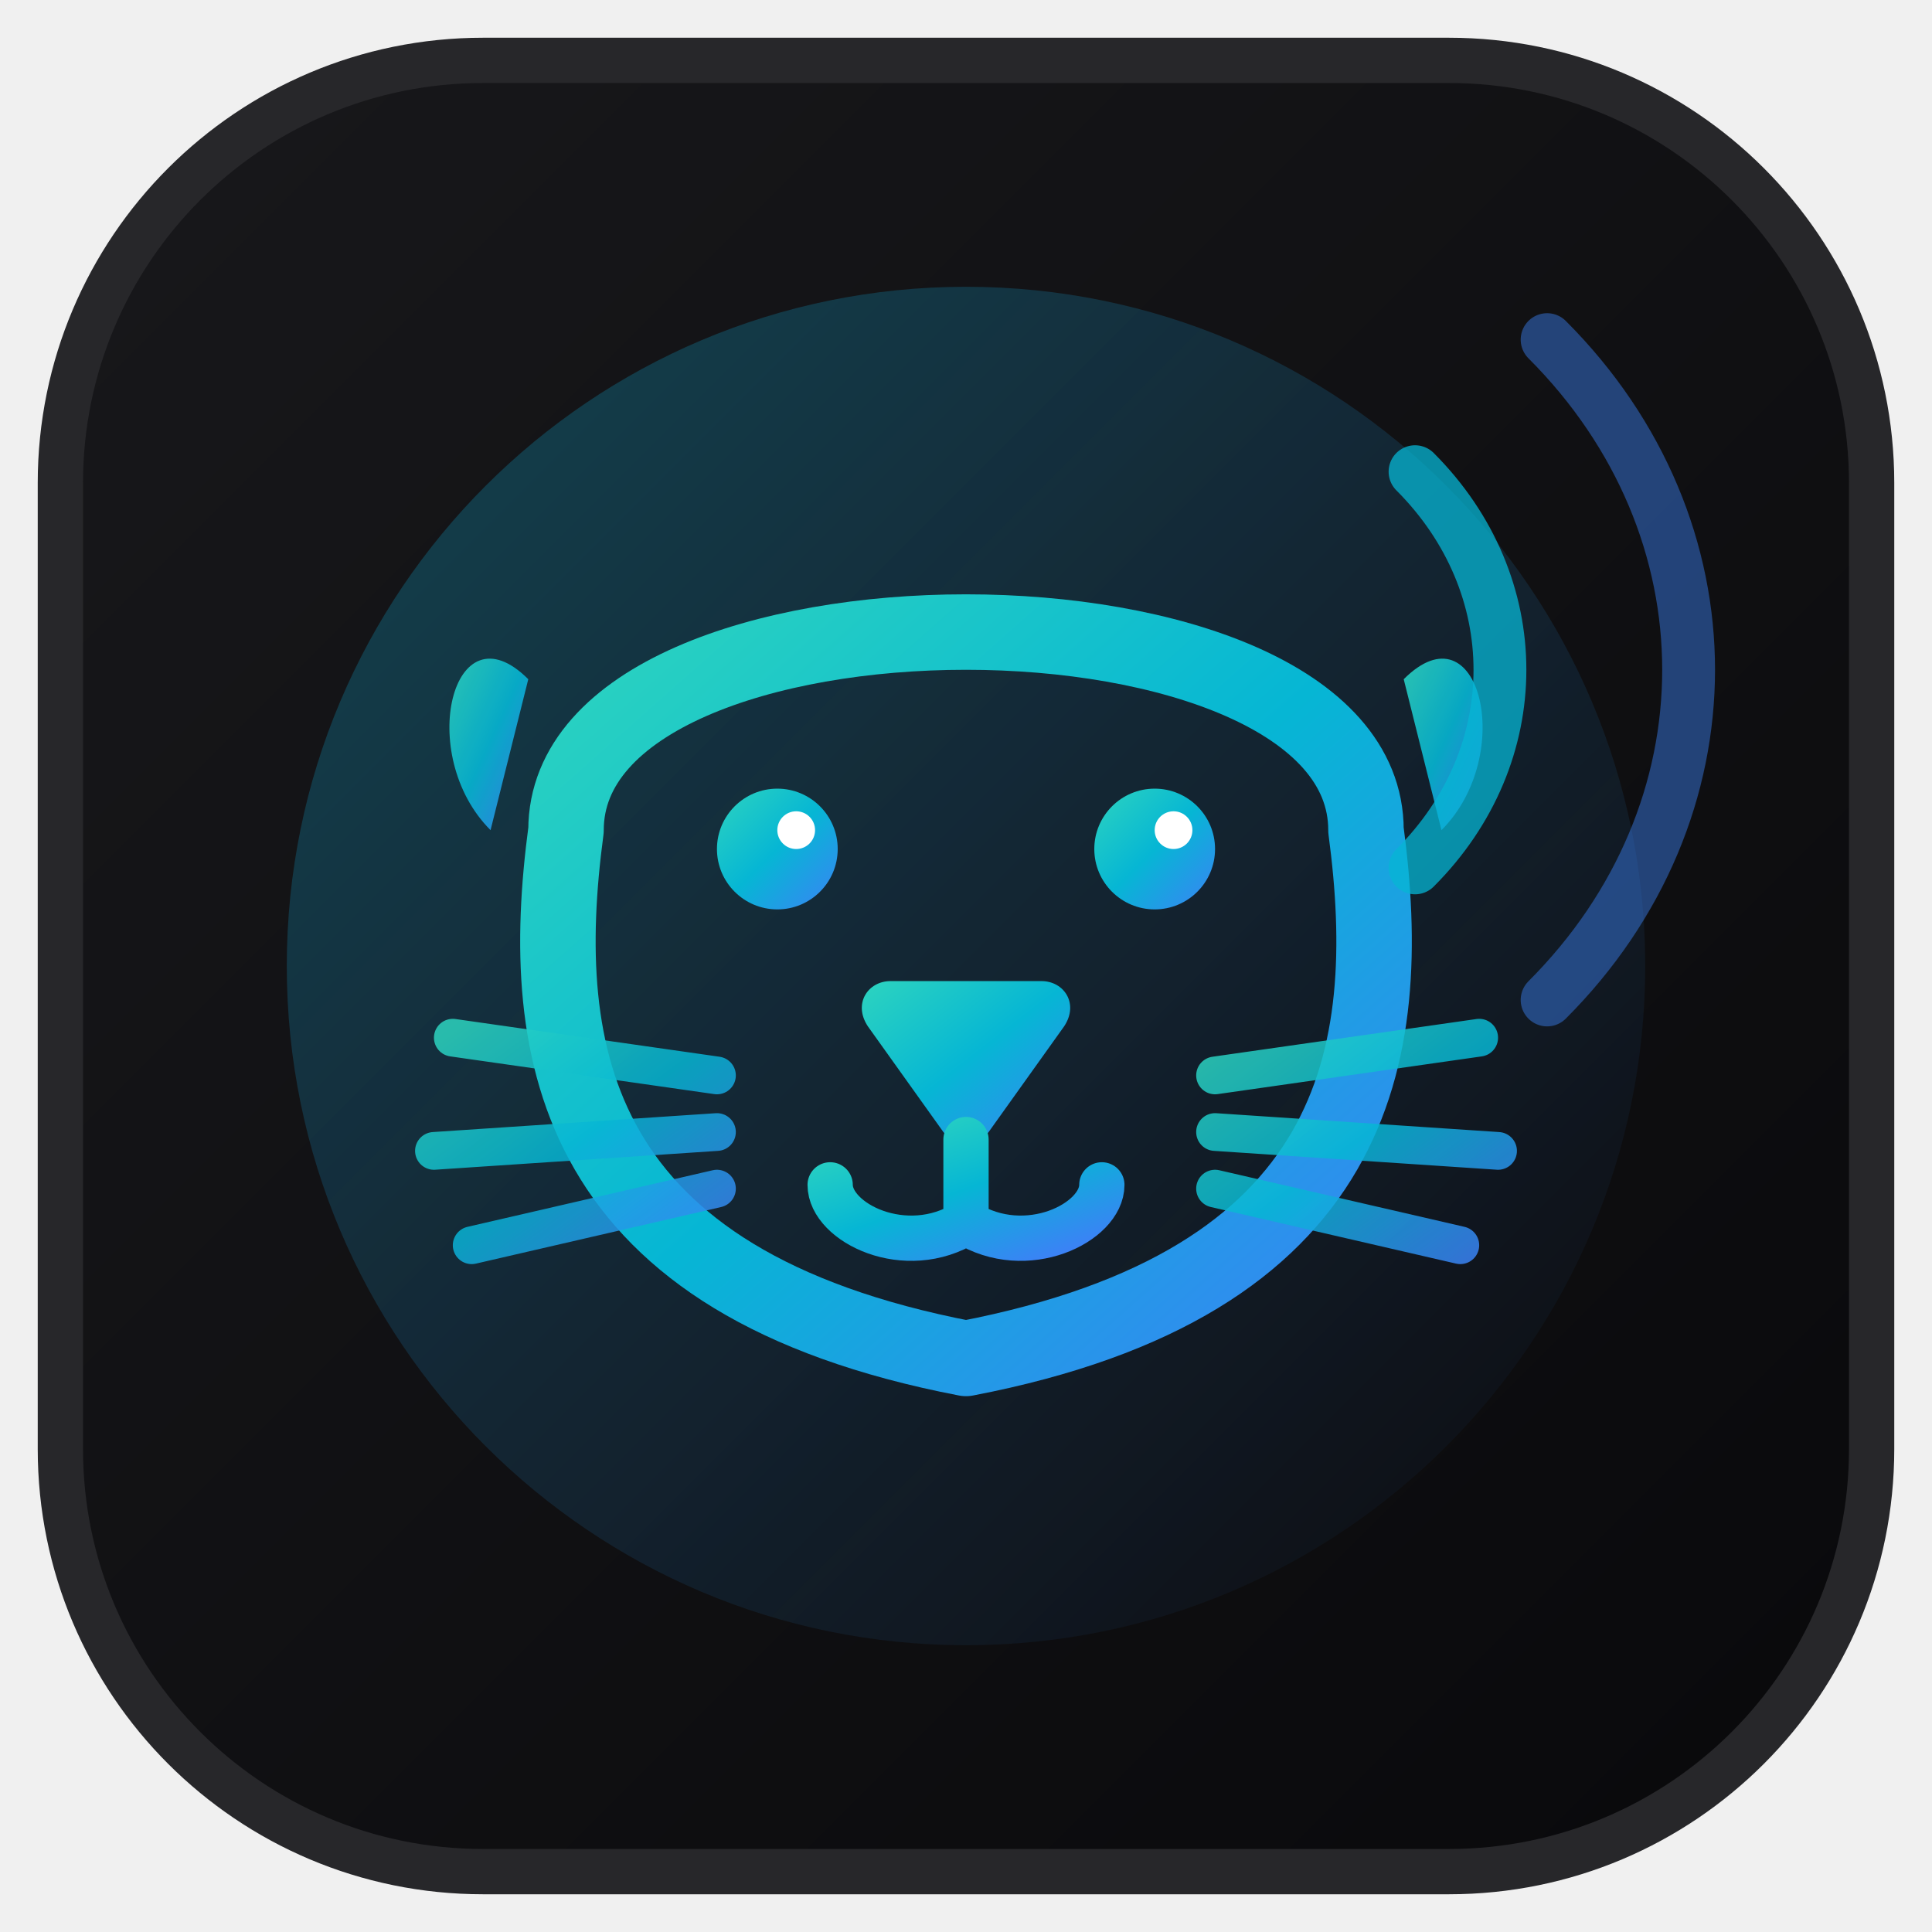
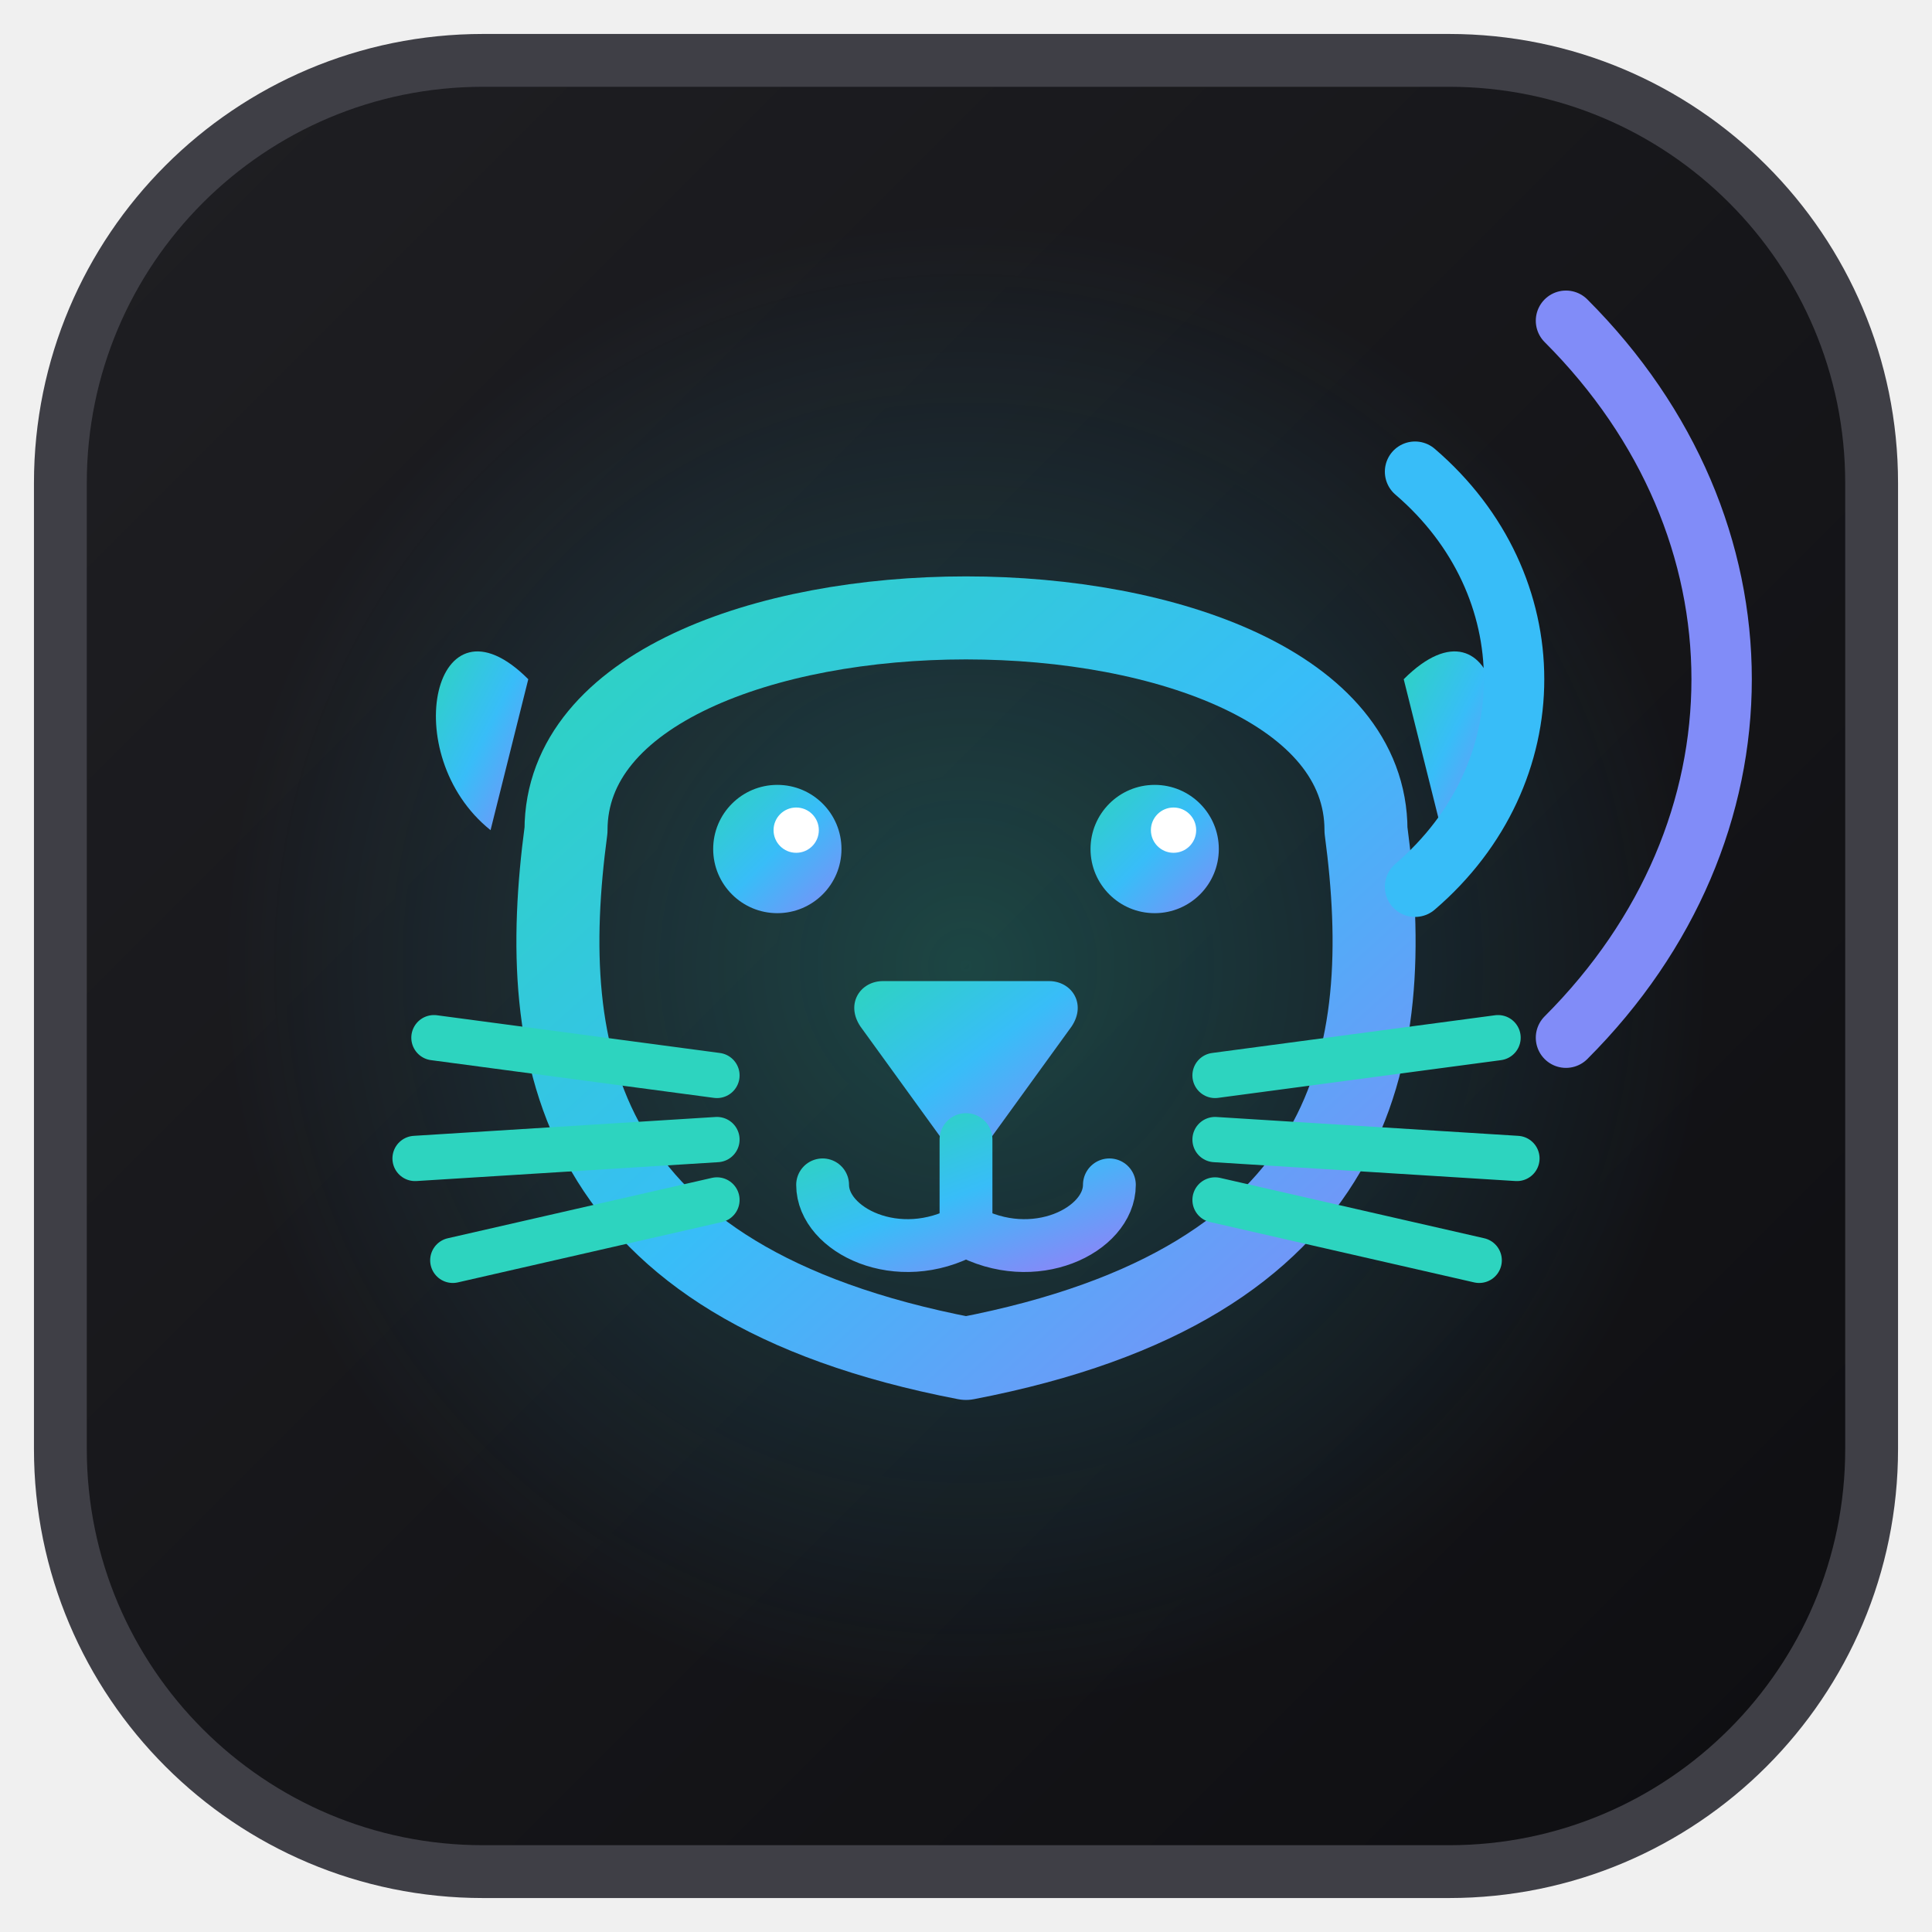
<svg xmlns="http://www.w3.org/2000/svg" viewBox="0 0 512 512" fill="none">
  <defs>
-     <linearGradient id="bgGrad" x1="0%" y1="0%" x2="100%" y2="100%">
-       <stop offset="0%" stop-color="#18181b" />
-       <stop offset="100%" stop-color="#09090b" />
+     <linearGradient id="otterLogoBgGrad" x1="0%" y1="0%" x2="100%" y2="100%">
+       <stop offset="0%" stop-color="#1f1f23" />
+       <stop offset="100%" stop-color="#0e0e11" />
    </linearGradient>
-     <linearGradient id="otterGrad" x1="0%" y1="0%" x2="100%" y2="100%">
+     <linearGradient id="otterLogoGrad" x1="0%" y1="0%" x2="100%" y2="100%">
      <stop offset="0%" stop-color="#2dd4bf" />
-       <stop offset="50%" stop-color="#06b6d4" />
-       <stop offset="100%" stop-color="#3b82f6" />
+       <stop offset="50%" stop-color="#38bdf8" />
+       <stop offset="100%" stop-color="#818cf8" />
    </linearGradient>
-     <linearGradient id="glowGrad" x1="0%" y1="0%" x2="100%" y2="100%">
-       <stop offset="0%" stop-color="#06b6d4" stop-opacity="0.3" />
-       <stop offset="100%" stop-color="#3b82f6" stop-opacity="0" />
-     </linearGradient>
+     <radialGradient id="otterGlow" cx="50%" cy="50%" r="50%">
+       <stop offset="0%" stop-color="#2dd4bf" stop-opacity="0.25" />
+       <stop offset="100%" stop-color="#38bdf8" stop-opacity="0" />
+     </radialGradient>
  </defs>
-   <rect x="16" y="16" width="480" height="480" rx="112" fill="url(#bgGrad)" stroke="#27272a" stroke-width="12" />
-   <circle cx="256" cy="256" r="180" fill="url(#glowGrad)" />
-   <path d="M140 180 C120 160 110 200 130 220 Z" fill="url(#otterGrad)" opacity="0.9" />
-   <path d="M372 180 C392 160 402 200 382 220 Z" fill="url(#otterGrad)" opacity="0.9" />
-   <path d="M150 220 C150 150, 362 150, 362 220 C370 280, 360 340, 256 360 C152 340, 142 280, 150 220 Z" stroke="url(#otterGrad)" stroke-width="20" stroke-linecap="round" stroke-linejoin="round" fill="none" />
-   <circle cx="206" cy="225" r="16" fill="url(#otterGrad)" />
-   <circle cx="306" cy="225" r="16" fill="url(#otterGrad)" />
-   <circle cx="211" cy="220" r="5" fill="#ffffff" />
-   <circle cx="311" cy="220" r="5" fill="#ffffff" />
-   <path d="M236 260 L276 260 C282 260 286 266 282 272 L262 300 C259 304 253 304 250 300 L230 272 C226 266 230 260 236 260 Z" fill="url(#otterGrad)" />
-   <path d="M256 302 L256 324 M256 324 C240 334 220 324 220 314 M256 324 C272 334 292 324 292 314" stroke="url(#otterGrad)" stroke-width="12" stroke-linecap="round" stroke-linejoin="round" fill="none" />
-   <path d="M190 285 L120 275 M190 300 L115 305 M190 315 L125 330" stroke="url(#otterGrad)" stroke-width="10" stroke-linecap="round" opacity="0.85" />
-   <path d="M322 285 L392 275 M322 300 L397 305 M322 315 L387 330" stroke="url(#otterGrad)" stroke-width="10" stroke-linecap="round" opacity="0.85" />
-   <path d="M375 125 C405 155 405 200 375 230" stroke="#06b6d4" stroke-width="14" stroke-linecap="round" opacity="0.75" />
-   <path d="M410 90 C460 140 460 215 410 265" stroke="#3b82f6" stroke-width="14" stroke-linecap="round" opacity="0.45" />
+   <rect x="16" y="16" width="480" height="480" rx="112" fill="url(#otterLogoBgGrad)" stroke="#3f3f46" stroke-width="14" />
+   <circle cx="256" cy="256" r="200" fill="url(#otterGlow)" />
+   <path d="M140 180 C115 155 105 200 130 220 Z" fill="url(#otterLogoGrad)" />
+   <path d="M372 180 C397 155 407 200 382 220 Z" fill="url(#otterLogoGrad)" />
+   <path d="M150 220 C150 145, 362 145, 362 220 C370 280, 360 340, 256 360 C152 340, 142 280, 150 220 Z" stroke="url(#otterLogoGrad)" stroke-width="22" stroke-linecap="round" stroke-linejoin="round" fill="none" />
+   <circle cx="206" cy="225" r="17" fill="url(#otterLogoGrad)" />
+   <circle cx="306" cy="225" r="17" fill="url(#otterLogoGrad)" />
+   <circle cx="211" cy="220" r="6" fill="#ffffff" />
+   <circle cx="311" cy="220" r="6" fill="#ffffff" />
+   <path d="M234 260 L278 260 C284 260 288 266 284 272 L263 301 C260 305 252 305 249 301 L228 272 C224 266 228 260 234 260 Z" fill="url(#otterLogoGrad)" />
+   <path d="M256 302 L256 326 M256 326 C238 336 218 326 218 314 M256 326 C274 336 294 326 294 314" stroke="url(#otterLogoGrad)" stroke-width="14" stroke-linecap="round" stroke-linejoin="round" fill="none" />
+   <path d="M190 285 L115 275 M190 302 L110 307 M190 318 L120 334" stroke="#2dd4bf" stroke-width="12" stroke-linecap="round" />
+   <path d="M322 285 L397 275 M322 302 L402 307 M322 318 L392 334" stroke="#2dd4bf" stroke-width="12" stroke-linecap="round" />
+   <path d="M375 125 C410 155 410 205 375 235" stroke="#38bdf8" stroke-width="16" stroke-linecap="round" />
+   <path d="M415 85 C470 140 470 220 415 275" stroke="#818cf8" stroke-width="16" stroke-linecap="round" />
</svg>
